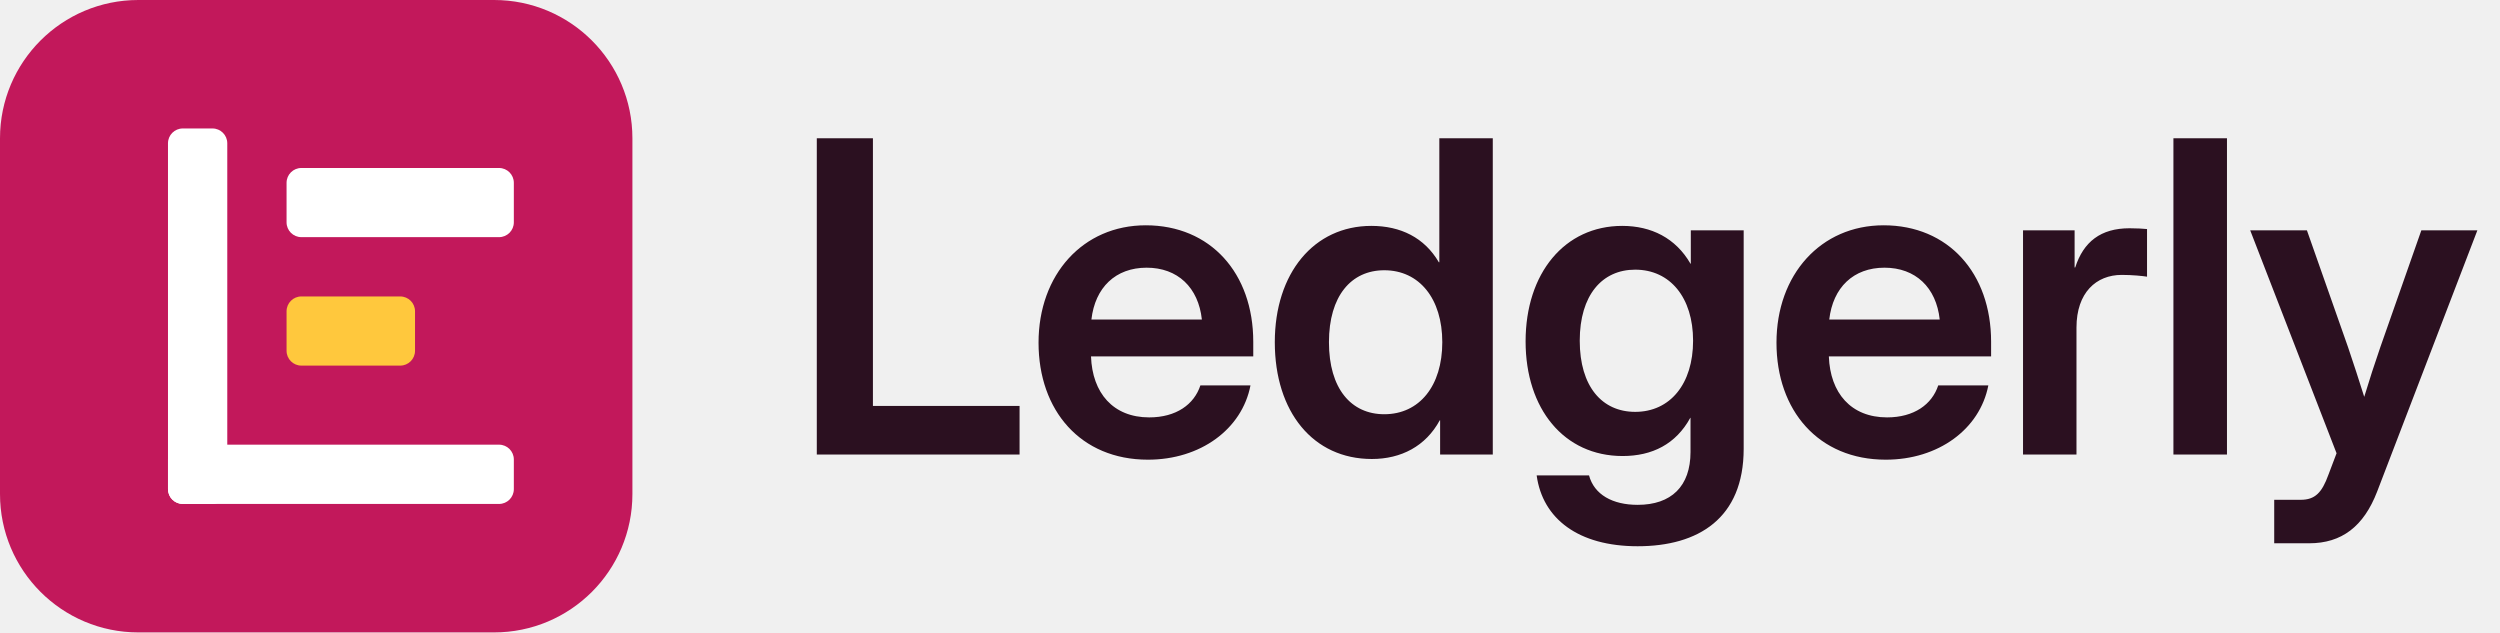
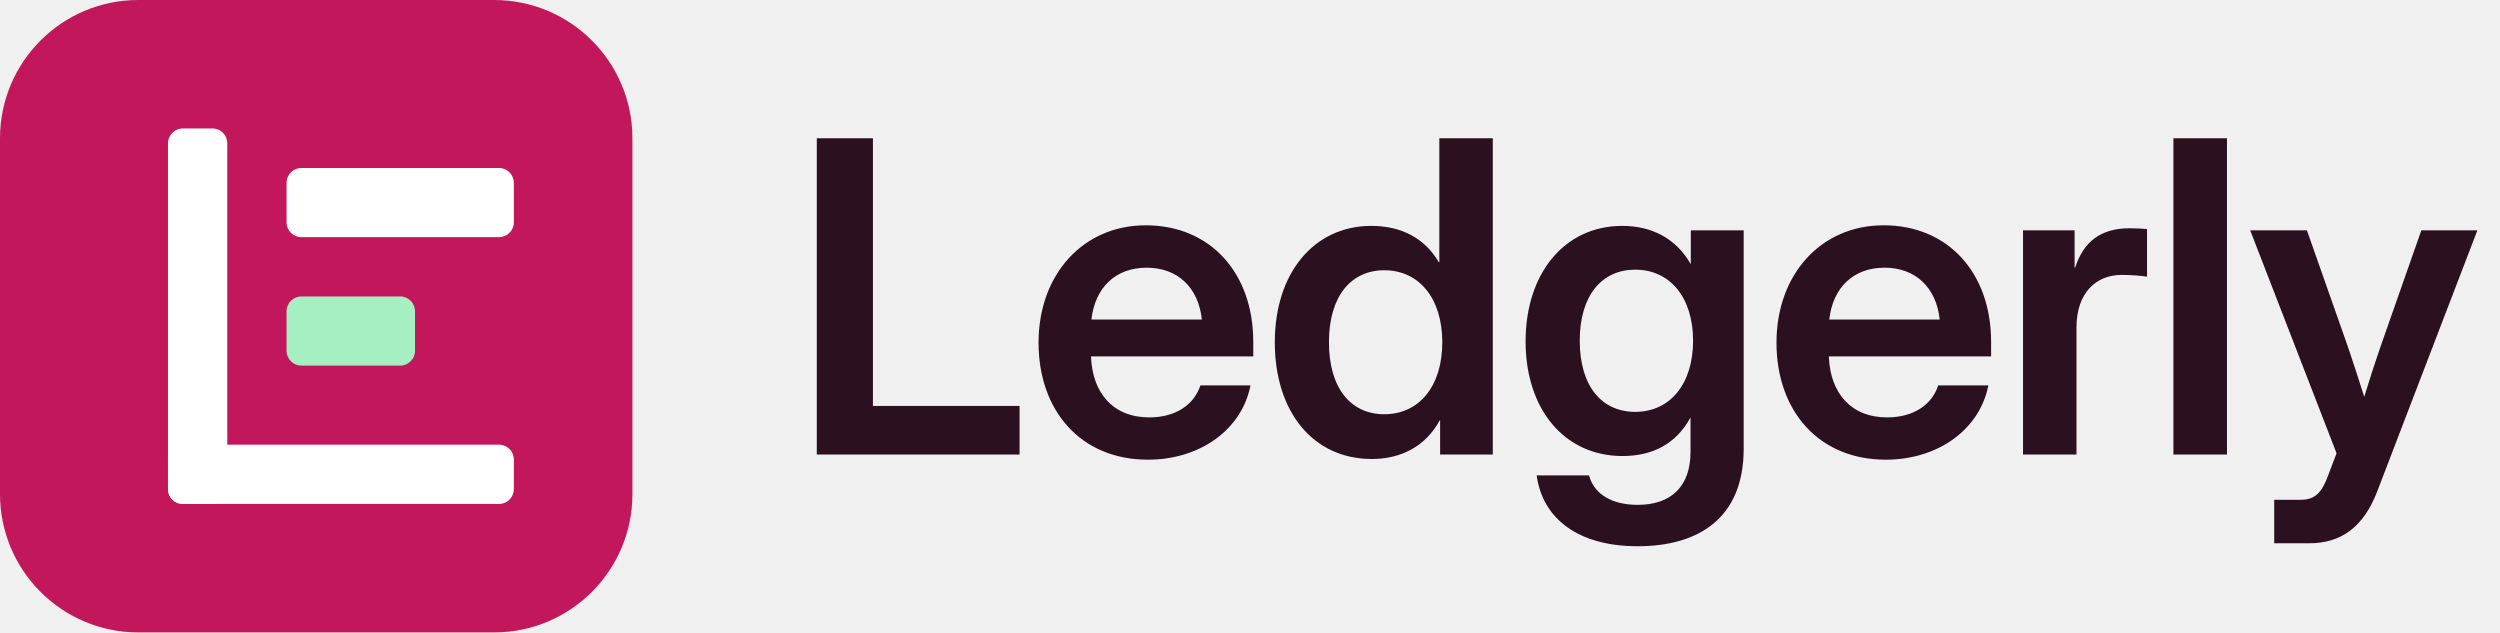
<svg xmlns="http://www.w3.org/2000/svg" viewBox="0 0 253 64" width="253" height="64" role="img" aria-labelledby="t d">
  <g>
    <rect width="64" height="64" rx="14" fill="#C2185B" />
    <rect x="17" y="13" width="6" height="38" rx="1.5" fill="#FFFFFF" />
    <rect x="29" y="17" width="23" height="7" rx="1.5" fill="#FFFFFF" />
-     <rect x="29" y="30" width="13" height="7" rx="1.5" fill="#FFC83D" />
+     <rect x="29" y="30" width="13" height="7" rx="1.5" fill="#A6EFC3" />
    <rect x="17" y="45" width="35" height="6" rx="1.5" fill="#FFFFFF" />
  </g>
  <path d="M82.66 46H103.18V41.08H88.34V13.99H82.66ZM116.17 46.52C121.48 46.52 125.69 43.44 126.55 39H121.48C120.85 40.93 119.03 42.24 116.3 42.24C112.65 42.24 110.54 39.77 110.41 36.07H126.83V34.59C126.83 27.63 122.49 22.8 115.95 22.8C109.6 22.8 105.1 27.78 105.1 34.68C105.1 41.55 109.36 46.52 116.17 46.52ZM110.45 32.34C110.82 29.09 112.9 27.09 116.04 27.09C119.18 27.09 121.28 29.09 121.63 32.34ZM138.83 46.45C141.79 46.45 144.28 45.16 145.7 42.54H145.74V46H151.07V13.99H145.66V26.54H145.61C144.15 24.04 141.73 22.86 138.78 22.86C132.96 22.86 129.01 27.65 129.01 34.63C129.01 41.7 132.9 46.45 138.83 46.45ZM140.09 41.92C136.74 41.92 134.49 39.34 134.49 34.63C134.49 29.95 136.74 27.35 140.09 27.35C143.64 27.35 145.96 30.23 145.96 34.63C145.96 39.06 143.64 41.92 140.09 41.92ZM165.73 55.28C171.88 55.28 176.46 52.45 176.46 45.42V23.31H171.11V26.69H171.08C169.58 24.09 167.11 22.86 164.17 22.86C158.34 22.86 154.39 27.65 154.39 34.55C154.39 41.38 158.28 46.15 164.21 46.15C167.2 46.15 169.6 44.95 171.06 42.28H171.08V45.74C171.08 49.22 169.13 51.09 165.73 51.09C163.2 51.09 161.33 50.06 160.81 48.11H155.51C156.11 52.51 159.74 55.28 165.73 55.28ZM165.48 41.68C162.13 41.68 159.87 39.12 159.87 34.48C159.87 29.87 162.13 27.29 165.48 27.29C169.02 27.29 171.34 30.12 171.34 34.48C171.34 38.85 169.02 41.68 165.48 41.68ZM190.84 46.52C196.15 46.52 200.36 43.44 201.22 39H196.15C195.52 40.93 193.7 42.24 190.97 42.24C187.32 42.24 185.21 39.77 185.08 36.07H201.5V34.59C201.5 27.63 197.16 22.8 190.62 22.8C184.27 22.8 179.78 27.78 179.78 34.68C179.78 41.55 184.03 46.52 190.84 46.52ZM185.12 32.34C185.49 29.09 187.57 27.09 190.71 27.09C193.85 27.09 195.95 29.09 196.3 32.34ZM204.73 46H210.14V33.15C210.14 29.61 212.14 27.82 214.72 27.82C215.79 27.82 216.87 27.93 217.28 28V23.18C216.85 23.14 216.25 23.1 215.51 23.1C212.59 23.1 210.85 24.47 210.01 27.07H209.95V23.31H204.73ZM225.37 13.99H219.95V46H225.37ZM230.15 54.98H233.69C236.98 54.98 239.21 53.28 240.57 49.74L250.71 23.31H245.04L240.89 35.13C240.31 36.8 239.77 38.48 239.26 40.16C238.74 38.48 238.18 36.8 237.62 35.13L233.46 23.31H227.72L236.46 45.87L235.63 48.06C234.98 49.85 234.29 50.58 232.83 50.58H230.15Z" fill="#2B1020" />
</svg>
